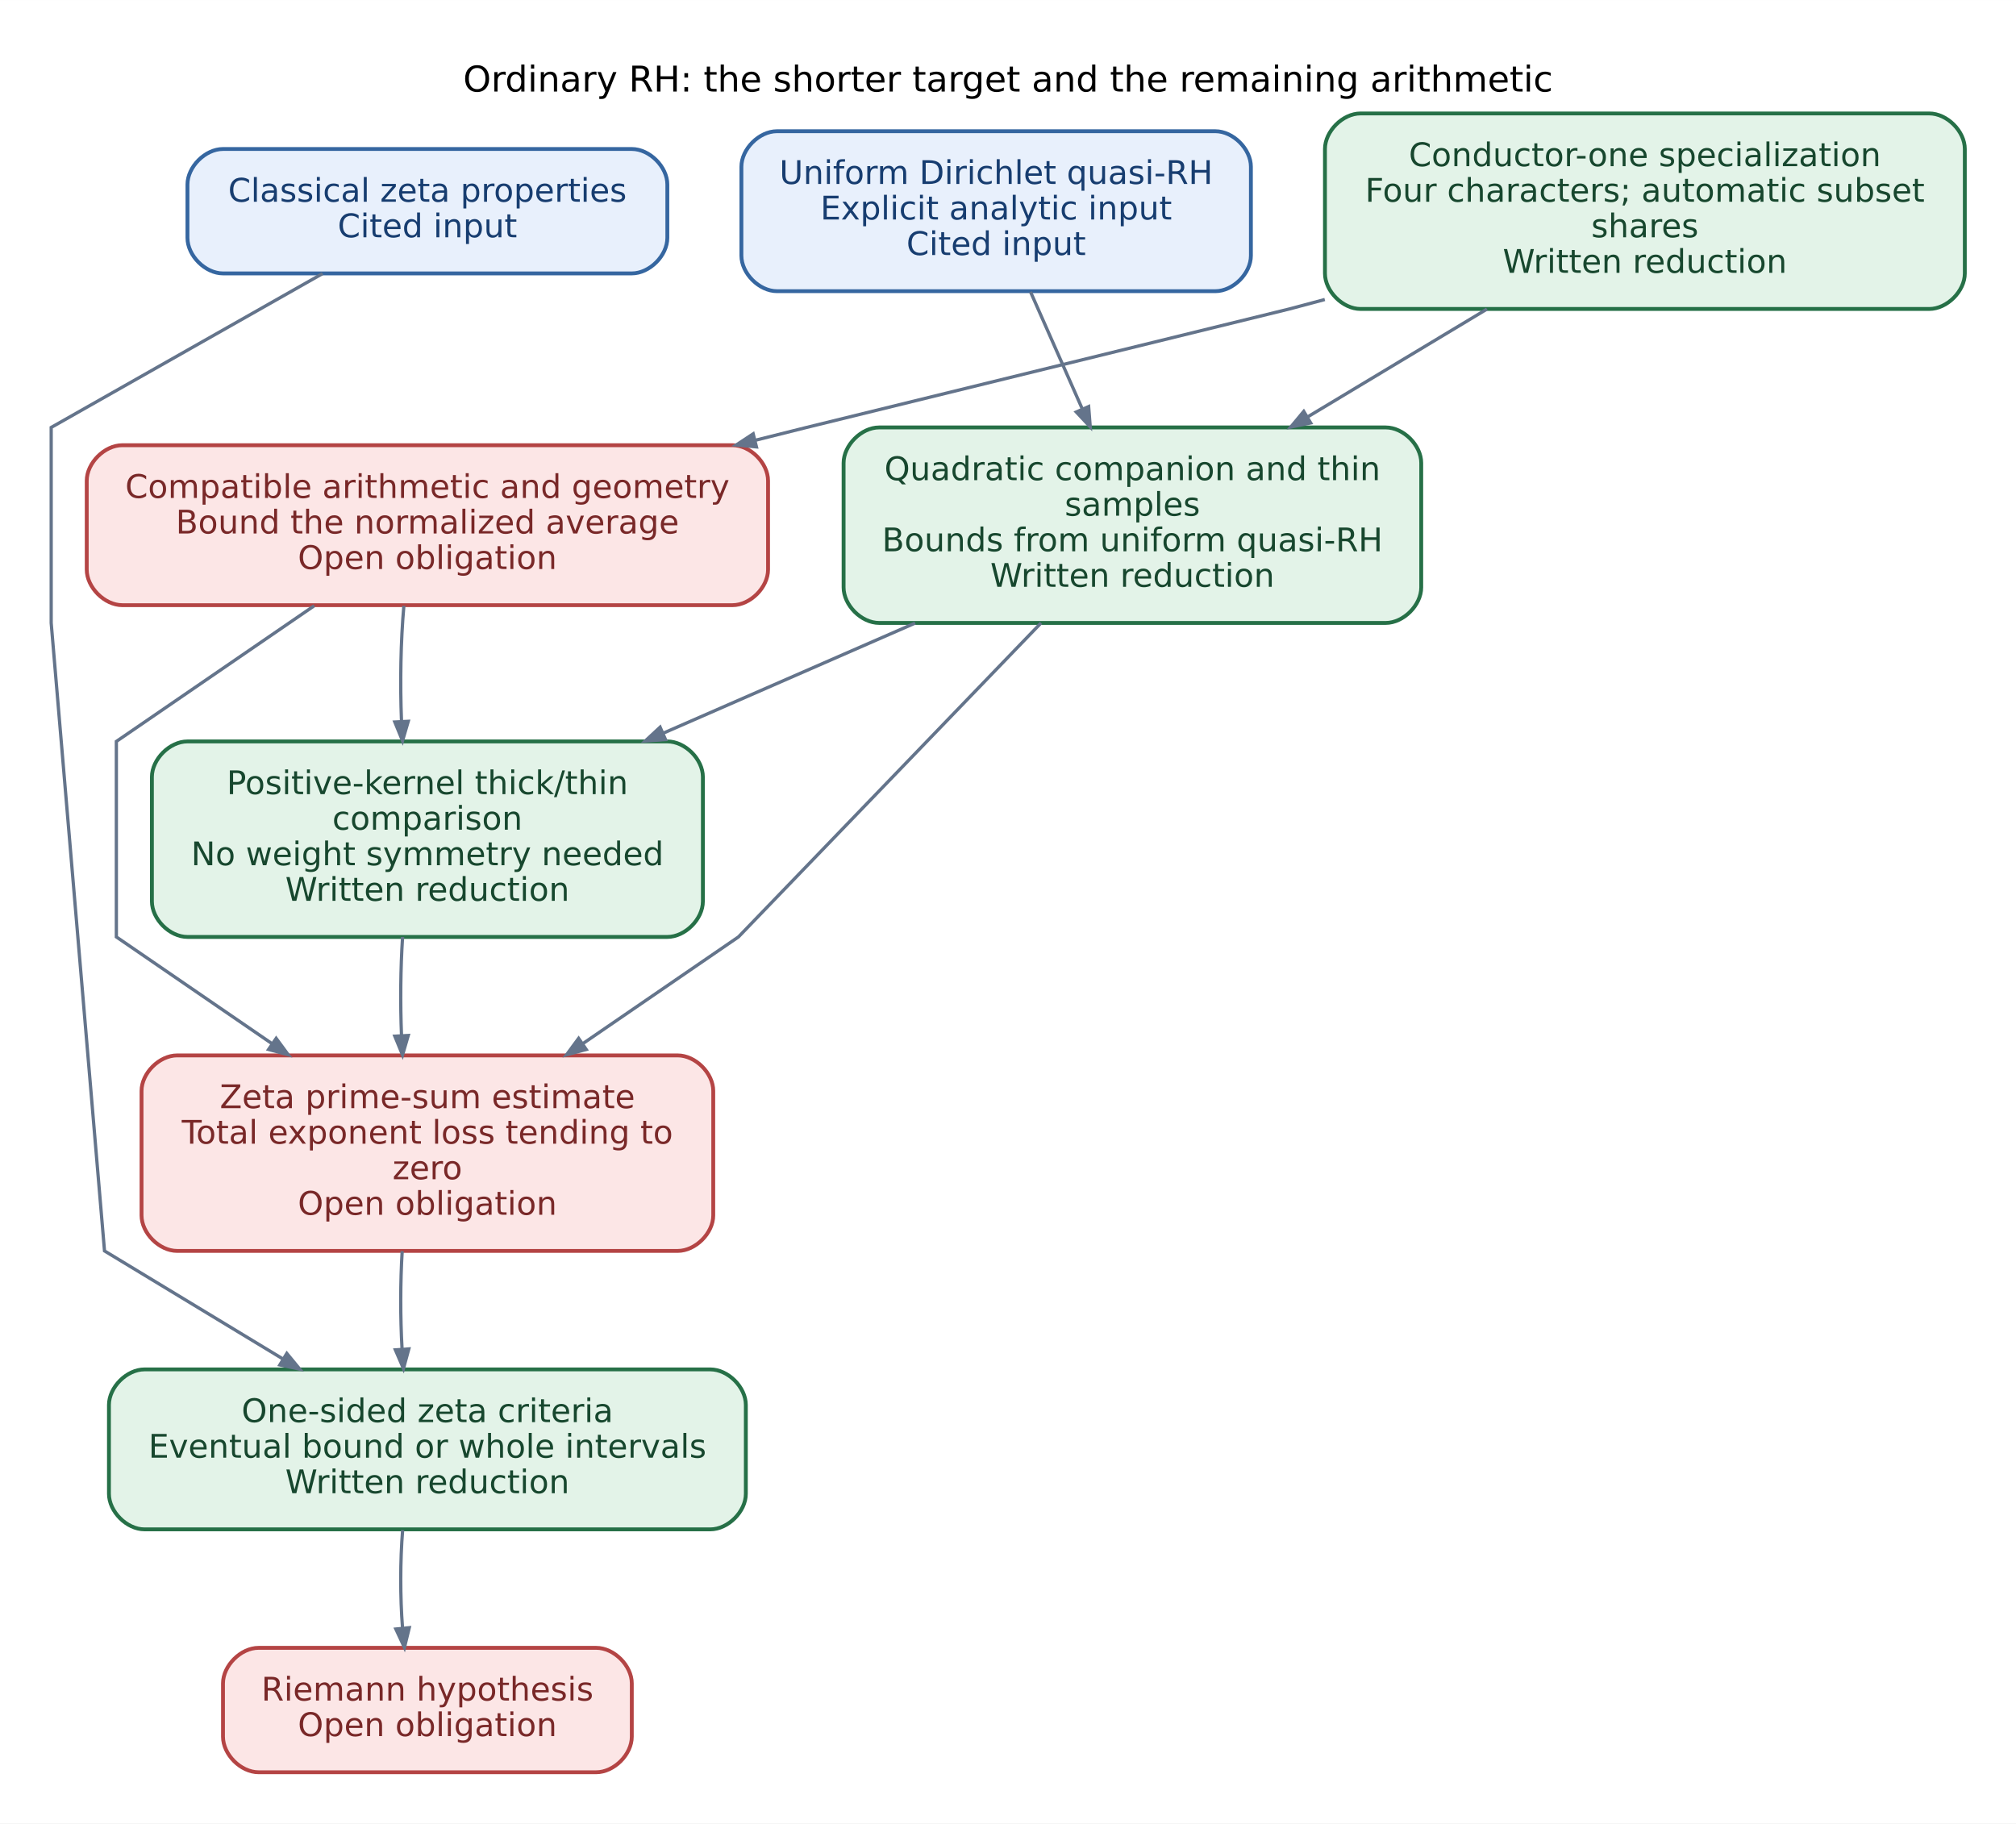
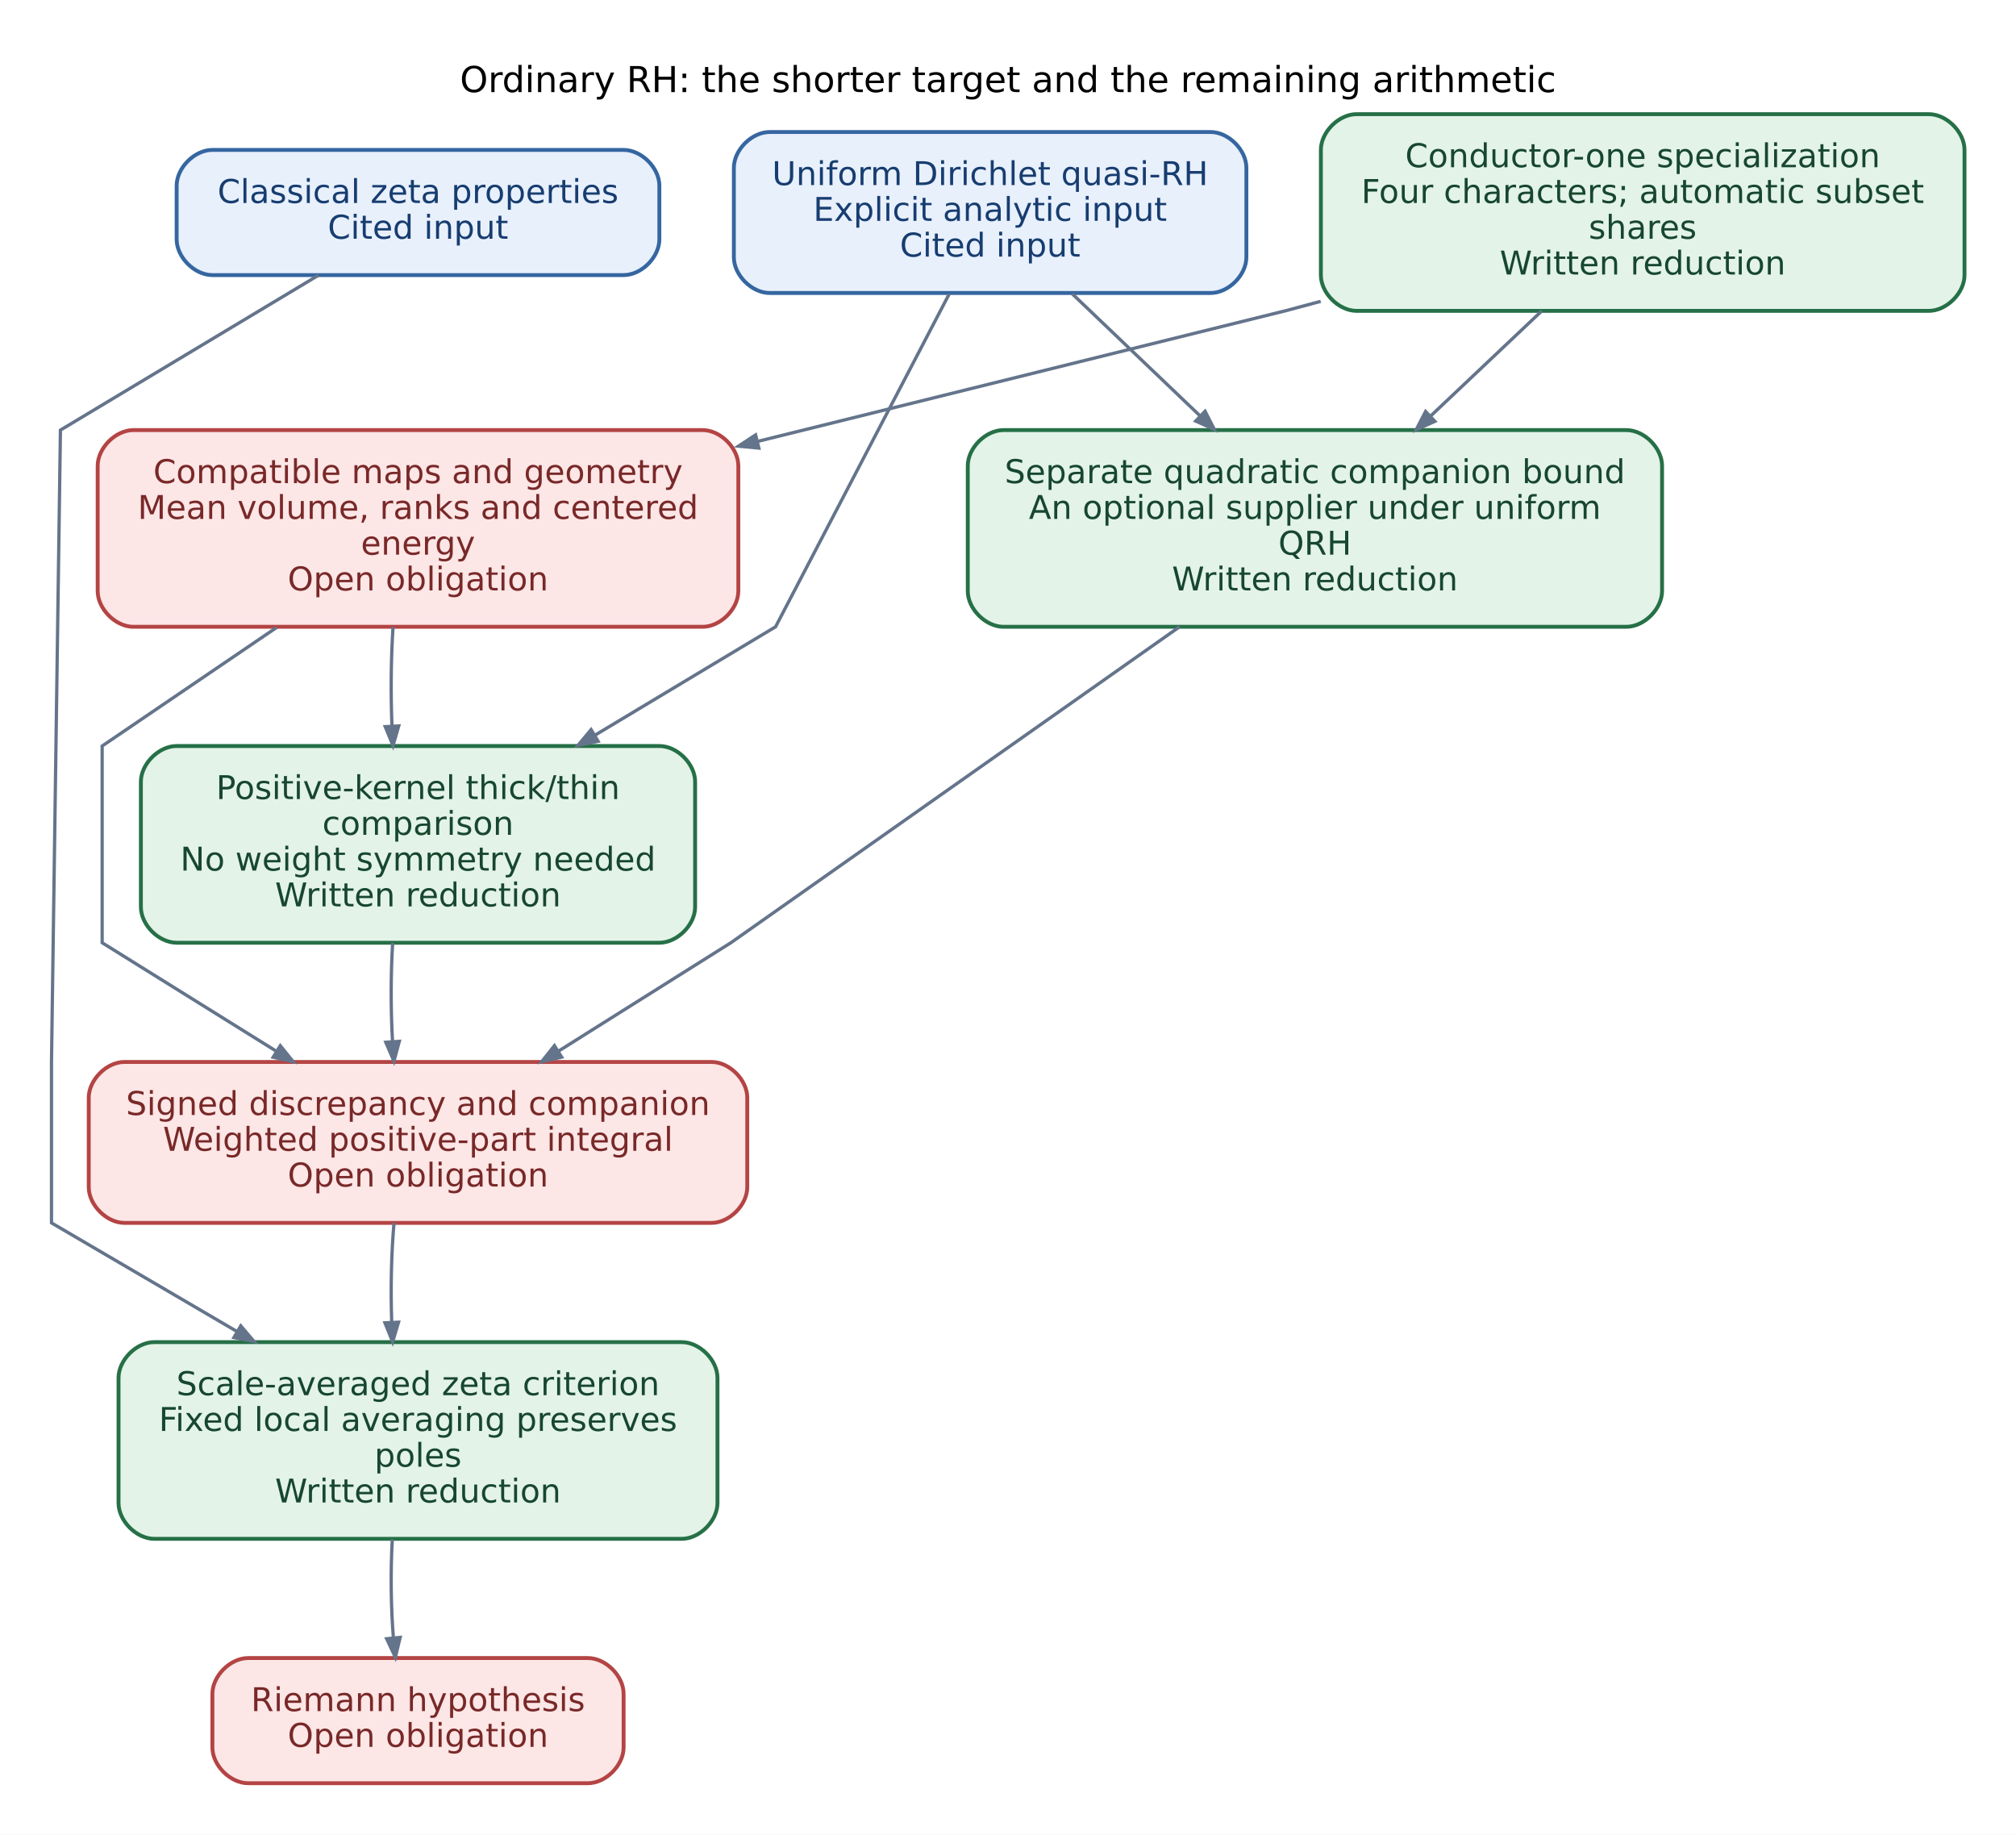
- <svg xmlns="http://www.w3.org/2000/svg" width="681pt" height="616pt" viewBox="0.00 0.00 680.56 615.56">
+ <svg xmlns="http://www.w3.org/2000/svg" width="677pt" height="616pt" viewBox="0.00 0.00 676.56 615.56">
  <g id="graph0" class="graph" transform="scale(1 1) rotate(0) translate(17.28 598.28)">
-     <polygon fill="white" stroke="transparent" points="-17.28,17.28 -17.28,-598.28 663.28,-598.28 663.28,17.28 -17.28,17.28" />
-     <text text-anchor="middle" x="323" y="-567.4" font-family="DejaVu Sans" font-size="12.00">Ordinary RH: the shorter target and the remaining arithmetic</text>
+     <polygon fill="white" stroke="transparent" points="-17.28,17.28 -17.28,-598.28 659.28,-598.28 659.28,17.28 -17.28,17.28" />
+     <text text-anchor="middle" x="321" y="-567.4" font-family="DejaVu Sans" font-size="12.00">Ordinary RH: the shorter target and the remaining arithmetic</text>
    <g id="node1" class="node">
-       <path fill="#e8f0fc" stroke="#3566a0" stroke-width="1.3" d="M196,-548C196,-548 58,-548 58,-548 52,-548 46,-542 46,-536 46,-536 46,-518 46,-518 46,-512 52,-506 58,-506 58,-506 196,-506 196,-506 202,-506 208,-512 208,-518 208,-518 208,-536 208,-536 208,-542 202,-548 196,-548" />
-       <text text-anchor="middle" x="127" y="-530.2" font-family="DejaVu Sans" font-size="11.00" fill="#173d70">Classical zeta properties</text>
-       <text text-anchor="middle" x="127" y="-518.2" font-family="DejaVu Sans" font-size="11.00" fill="#173d70">Cited input</text>
+       <path fill="#e8f0fc" stroke="#3566a0" stroke-width="1.3" d="M192,-548C192,-548 54,-548 54,-548 48,-548 42,-542 42,-536 42,-536 42,-518 42,-518 42,-512 48,-506 54,-506 54,-506 192,-506 192,-506 198,-506 204,-512 204,-518 204,-518 204,-536 204,-536 204,-542 198,-548 192,-548" />
+       <text text-anchor="middle" x="123" y="-530.2" font-family="DejaVu Sans" font-size="11.00" fill="#173d70">Classical zeta properties</text>
+       <text text-anchor="middle" x="123" y="-518.2" font-family="DejaVu Sans" font-size="11.00" fill="#173d70">Cited input</text>
    </g>
    <g id="node2" class="node">
-       <path fill="#e8f0fc" stroke="#3566a0" stroke-width="1.3" d="M393,-554C393,-554 245,-554 245,-554 239,-554 233,-548 233,-542 233,-542 233,-512 233,-512 233,-506 239,-500 245,-500 245,-500 393,-500 393,-500 399,-500 405,-506 405,-512 405,-512 405,-542 405,-542 405,-548 399,-554 393,-554" />
-       <text text-anchor="middle" x="319" y="-536.2" font-family="DejaVu Sans" font-size="11.00" fill="#173d70">Uniform Dirichlet quasi-RH</text>
-       <text text-anchor="middle" x="319" y="-524.2" font-family="DejaVu Sans" font-size="11.00" fill="#173d70">Explicit analytic input</text>
-       <text text-anchor="middle" x="319" y="-512.2" font-family="DejaVu Sans" font-size="11.00" fill="#173d70">Cited input</text>
+       <path fill="#e8f0fc" stroke="#3566a0" stroke-width="1.3" d="M389,-554C389,-554 241,-554 241,-554 235,-554 229,-548 229,-542 229,-542 229,-512 229,-512 229,-506 235,-500 241,-500 241,-500 389,-500 389,-500 395,-500 401,-506 401,-512 401,-512 401,-542 401,-542 401,-548 395,-554 389,-554" />
+       <text text-anchor="middle" x="315" y="-536.2" font-family="DejaVu Sans" font-size="11.00" fill="#173d70">Uniform Dirichlet quasi-RH</text>
+       <text text-anchor="middle" x="315" y="-524.2" font-family="DejaVu Sans" font-size="11.00" fill="#173d70">Explicit analytic input</text>
+       <text text-anchor="middle" x="315" y="-512.2" font-family="DejaVu Sans" font-size="11.00" fill="#173d70">Cited input</text>
    </g>
    <g id="node4" class="node">
-       <path fill="#fce6e6" stroke="#b44444" stroke-width="1.3" d="M230,-448C230,-448 24,-448 24,-448 18,-448 12,-442 12,-436 12,-436 12,-406 12,-406 12,-400 18,-394 24,-394 24,-394 230,-394 230,-394 236,-394 242,-400 242,-406 242,-406 242,-436 242,-436 242,-442 236,-448 230,-448" />
-       <text text-anchor="middle" x="127" y="-430.2" font-family="DejaVu Sans" font-size="11.00" fill="#792828">Compatible arithmetic and geometry</text>
-       <text text-anchor="middle" x="127" y="-418.2" font-family="DejaVu Sans" font-size="11.00" fill="#792828">Bound the normalized average</text>
-       <text text-anchor="middle" x="127" y="-406.2" font-family="DejaVu Sans" font-size="11.00" fill="#792828">Open obligation</text>
+       <path fill="#fce6e6" stroke="#b44444" stroke-width="1.3" d="M218.5,-454C218.5,-454 27.5,-454 27.5,-454 21.5,-454 15.5,-448 15.5,-442 15.5,-442 15.5,-400 15.5,-400 15.5,-394 21.5,-388 27.5,-388 27.5,-388 218.5,-388 218.5,-388 224.5,-388 230.5,-394 230.5,-400 230.5,-400 230.5,-442 230.5,-442 230.5,-448 224.5,-454 218.5,-454" />
+       <text text-anchor="middle" x="123" y="-436.2" font-family="DejaVu Sans" font-size="11.00" fill="#792828">Compatible maps and geometry</text>
+       <text text-anchor="middle" x="123" y="-424.2" font-family="DejaVu Sans" font-size="11.00" fill="#792828">Mean volume, ranks and centered</text>
+       <text text-anchor="middle" x="123" y="-412.2" font-family="DejaVu Sans" font-size="11.00" fill="#792828">energy</text>
+       <text text-anchor="middle" x="123" y="-400.2" font-family="DejaVu Sans" font-size="11.00" fill="#792828">Open obligation</text>
    </g>
    <g id="node8" class="node">
-       <path fill="#e3f3e8" stroke="#267047" stroke-width="1.3" d="M222.5,-136C222.5,-136 31.5,-136 31.5,-136 25.5,-136 19.5,-130 19.5,-124 19.5,-124 19.5,-94 19.5,-94 19.5,-88 25.5,-82 31.5,-82 31.5,-82 222.5,-82 222.5,-82 228.5,-82 234.5,-88 234.5,-94 234.5,-94 234.5,-124 234.5,-124 234.5,-130 228.5,-136 222.5,-136" />
-       <text text-anchor="middle" x="127" y="-118.2" font-family="DejaVu Sans" font-size="11.00" fill="#17472e">One-sided zeta criteria</text>
-       <text text-anchor="middle" x="127" y="-106.2" font-family="DejaVu Sans" font-size="11.00" fill="#17472e">Eventual bound or whole intervals</text>
-       <text text-anchor="middle" x="127" y="-94.2" font-family="DejaVu Sans" font-size="11.00" fill="#17472e">Written reduction</text>
+       <path fill="#e3f3e8" stroke="#267047" stroke-width="1.3" d="M211.5,-148C211.5,-148 34.5,-148 34.5,-148 28.5,-148 22.5,-142 22.5,-136 22.5,-136 22.5,-94 22.5,-94 22.5,-88 28.5,-82 34.5,-82 34.5,-82 211.5,-82 211.5,-82 217.5,-82 223.5,-88 223.5,-94 223.5,-94 223.5,-136 223.5,-136 223.5,-142 217.5,-148 211.5,-148" />
+       <text text-anchor="middle" x="123" y="-130.2" font-family="DejaVu Sans" font-size="11.00" fill="#17472e">Scale-averaged zeta criterion</text>
+       <text text-anchor="middle" x="123" y="-118.2" font-family="DejaVu Sans" font-size="11.00" fill="#17472e">Fixed local averaging preserves</text>
+       <text text-anchor="middle" x="123" y="-106.2" font-family="DejaVu Sans" font-size="11.00" fill="#17472e">poles</text>
+       <text text-anchor="middle" x="123" y="-94.2" font-family="DejaVu Sans" font-size="11.00" fill="#17472e">Written reduction</text>
+     </g>
+     <g id="edge9" class="edge">
+       <path fill="none" stroke="#64748b" stroke-width="1.1" d="M89.57,-505.94C54.07,-484.64 3,-454 3,-454 3,-454 0,-242 0,-242 0,-242 0,-188 0,-188 0,-188 31.22,-169.73 62.2,-151.59" />
+       <polygon fill="#64748b" stroke="#64748b" stroke-width="1.1" points="63.52,-153.46 67.98,-148.21 61.22,-149.53 63.52,-153.46" />
+     </g>
+     <g id="node3" class="node">
+       <path fill="#e3f3e8" stroke="#267047" stroke-width="1.3" d="M630,-560C630,-560 438,-560 438,-560 432,-560 426,-554 426,-548 426,-548 426,-506 426,-506 426,-500 432,-494 438,-494 438,-494 630,-494 630,-494 636,-494 642,-500 642,-506 642,-506 642,-548 642,-548 642,-554 636,-560 630,-560" />
+       <text text-anchor="middle" x="534" y="-542.2" font-family="DejaVu Sans" font-size="11.00" fill="#17472e">Conductor-one specialization</text>
+       <text text-anchor="middle" x="534" y="-530.2" font-family="DejaVu Sans" font-size="11.00" fill="#17472e">Four characters; automatic subset</text>
+       <text text-anchor="middle" x="534" y="-518.2" font-family="DejaVu Sans" font-size="11.00" fill="#17472e">shares</text>
+       <text text-anchor="middle" x="534" y="-506.2" font-family="DejaVu Sans" font-size="11.00" fill="#17472e">Written reduction</text>
+     </g>
+     <g id="node5" class="node">
+       <path fill="#e3f3e8" stroke="#267047" stroke-width="1.3" d="M204,-348C204,-348 42,-348 42,-348 36,-348 30,-342 30,-336 30,-336 30,-294 30,-294 30,-288 36,-282 42,-282 42,-282 204,-282 204,-282 210,-282 216,-288 216,-294 216,-294 216,-336 216,-336 216,-342 210,-348 204,-348" />
+       <text text-anchor="middle" x="123" y="-330.2" font-family="DejaVu Sans" font-size="11.00" fill="#17472e">Positive-kernel thick/thin</text>
+       <text text-anchor="middle" x="123" y="-318.2" font-family="DejaVu Sans" font-size="11.00" fill="#17472e">comparison</text>
+       <text text-anchor="middle" x="123" y="-306.2" font-family="DejaVu Sans" font-size="11.00" fill="#17472e">No weight symmetry needed</text>
+       <text text-anchor="middle" x="123" y="-294.2" font-family="DejaVu Sans" font-size="11.00" fill="#17472e">Written reduction</text>
+     </g>
+     <g id="edge11" class="edge">
+       <path fill="none" stroke="#64748b" stroke-width="1.1" d="M301.29,-499.72C280.4,-459.68 243,-388 243,-388 243,-388 212.54,-369.73 182.32,-351.59" />
+       <polygon fill="#64748b" stroke="#64748b" stroke-width="1.1" points="183.43,-349.6 176.68,-348.21 181.09,-353.5 183.43,-349.6" />
+     </g>
+     <g id="node6" class="node">
+       <path fill="#e3f3e8" stroke="#267047" stroke-width="1.3" d="M528.5,-454C528.5,-454 319.5,-454 319.5,-454 313.5,-454 307.5,-448 307.5,-442 307.5,-442 307.5,-400 307.5,-400 307.5,-394 313.5,-388 319.5,-388 319.5,-388 528.5,-388 528.5,-388 534.5,-388 540.5,-394 540.5,-400 540.5,-400 540.5,-442 540.5,-442 540.5,-448 534.5,-454 528.5,-454" />
+       <text text-anchor="middle" x="424" y="-436.2" font-family="DejaVu Sans" font-size="11.00" fill="#17472e">Separate quadratic companion bound</text>
+       <text text-anchor="middle" x="424" y="-424.2" font-family="DejaVu Sans" font-size="11.00" fill="#17472e">An optional supplier under uniform</text>
+       <text text-anchor="middle" x="424" y="-412.2" font-family="DejaVu Sans" font-size="11.00" fill="#17472e">QRH</text>
+       <text text-anchor="middle" x="424" y="-400.2" font-family="DejaVu Sans" font-size="11.00" fill="#17472e">Written reduction</text>
+     </g>
+     <g id="edge3" class="edge">
+       <path fill="none" stroke="#64748b" stroke-width="1.1" d="M342.51,-499.76C355.54,-487.32 371.32,-472.26 385.52,-458.71" />
+       <polygon fill="#64748b" stroke="#64748b" stroke-width="1.1" points="387.14,-460.32 390.27,-454.19 383.99,-457.03 387.14,-460.32" />
+     </g>
+     <g id="edge1" class="edge">
+       <path fill="none" stroke="#64748b" stroke-width="1.1" d="M425.94,-497.19C418.58,-495.22 414,-494 414,-494 414,-494 318.47,-470.36 236.88,-450.18" />
+       <polygon fill="#64748b" stroke="#64748b" stroke-width="1.1" points="237.39,-447.96 230.53,-448.61 236.29,-452.38 237.39,-447.96" />
+     </g>
+     <g id="edge2" class="edge">
+       <path fill="none" stroke="#64748b" stroke-width="1.1" d="M500.1,-493.95C488.28,-482.78 474.94,-470.16 462.76,-458.65" />
+       <polygon fill="#64748b" stroke="#64748b" stroke-width="1.1" points="464.26,-456.94 457.98,-454.13 461.14,-460.24 464.26,-456.94" />
+     </g>
+     <g id="edge4" class="edge">
+       <path fill="none" stroke="#64748b" stroke-width="1.1" d="M114.62,-387.95C113.94,-377.47 113.82,-365.72 114.26,-354.8" />
+       <polygon fill="#64748b" stroke="#64748b" stroke-width="1.1" points="116.54,-354.74 114.61,-348.13 112,-354.5 116.54,-354.74" />
+     </g>
+     <g id="node7" class="node">
+       <path fill="#fce6e6" stroke="#b44444" stroke-width="1.3" d="M221.5,-242C221.5,-242 24.5,-242 24.5,-242 18.5,-242 12.5,-236 12.5,-230 12.5,-230 12.5,-200 12.5,-200 12.5,-194 18.5,-188 24.5,-188 24.5,-188 221.5,-188 221.5,-188 227.5,-188 233.5,-194 233.5,-200 233.5,-200 233.5,-230 233.5,-230 233.5,-236 227.5,-242 221.5,-242" />
+       <text text-anchor="middle" x="123" y="-224.2" font-family="DejaVu Sans" font-size="11.00" fill="#792828">Signed discrepancy and companion</text>
+       <text text-anchor="middle" x="123" y="-212.2" font-family="DejaVu Sans" font-size="11.00" fill="#792828">Weighted positive-part integral</text>
+       <text text-anchor="middle" x="123" y="-200.2" font-family="DejaVu Sans" font-size="11.00" fill="#792828">Open obligation</text>
+     </g>
+     <g id="edge5" class="edge">
+       <path fill="none" stroke="#64748b" stroke-width="1.1" d="M75.58,-387.79C47.36,-368.62 17,-348 17,-348 17,-348 17,-282 17,-282 17,-282 47.3,-263.13 75.5,-245.57" />
+       <polygon fill="#64748b" stroke="#64748b" stroke-width="1.1" points="76.79,-247.45 81.11,-242.08 74.39,-243.59 76.79,-247.45" />
+     </g>
+     <g id="edge6" class="edge">
+       <path fill="none" stroke="#64748b" stroke-width="1.1" d="M114.49,-281.91C113.85,-271.38 113.84,-259.66 114.44,-249.06" />
+       <polygon fill="#64748b" stroke="#64748b" stroke-width="1.1" points="116.73,-248.92 114.92,-242.27 112.19,-248.6 116.73,-248.92" />
+     </g>
+     <g id="edge7" class="edge">
+       <path fill="none" stroke="#64748b" stroke-width="1.1" d="M378.54,-387.99C320.64,-347.23 228,-282 228,-282 228,-282 197.98,-263.13 170.05,-245.57" />
+       <polygon fill="#64748b" stroke="#64748b" stroke-width="1.1" points="171.21,-243.62 164.5,-242.08 168.79,-247.47 171.21,-243.62" />
+     </g>
+     <g id="edge8" class="edge">
+       <path fill="none" stroke="#64748b" stroke-width="1.1" d="M114.95,-188C114.05,-177.85 113.79,-166.01 114.17,-154.89" />
+       <polygon fill="#64748b" stroke="#64748b" stroke-width="1.1" points="116.46,-154.68 114.49,-148.08 111.91,-154.47 116.46,-154.68" />
+     </g>
+     <g id="node9" class="node">
+       <path fill="#fce6e6" stroke="#b44444" stroke-width="1.3" d="M180,-42C180,-42 66,-42 66,-42 60,-42 54,-36 54,-30 54,-30 54,-12 54,-12 54,-6 60,0 66,0 66,0 180,0 180,0 186,0 192,-6 192,-12 192,-12 192,-30 192,-30 192,-36 186,-42 180,-42" />
+       <text text-anchor="middle" x="123" y="-24.2" font-family="DejaVu Sans" font-size="11.00" fill="#792828">Riemann hypothesis</text>
+       <text text-anchor="middle" x="123" y="-12.2" font-family="DejaVu Sans" font-size="11.00" fill="#792828">Open obligation</text>
    </g>
    <g id="edge10" class="edge">
-       <path fill="none" stroke="#64748b" stroke-width="1.1" d="M91.62,-505.94C54.05,-484.64 0,-454 0,-454 0,-454 0,-388 0,-388 0,-388 18,-176 18,-176 18,-176 49.16,-157.13 78.16,-139.57" />
-       <polygon fill="#64748b" stroke="#64748b" stroke-width="1.1" points="79.54,-141.4 83.92,-136.08 77.18,-137.51 79.54,-141.4" />
-     </g>
-     <g id="node3" class="node">
-       <path fill="#e3f3e8" stroke="#267047" stroke-width="1.3" d="M634,-560C634,-560 442,-560 442,-560 436,-560 430,-554 430,-548 430,-548 430,-506 430,-506 430,-500 436,-494 442,-494 442,-494 634,-494 634,-494 640,-494 646,-500 646,-506 646,-506 646,-548 646,-548 646,-554 640,-560 634,-560" />
-       <text text-anchor="middle" x="538" y="-542.2" font-family="DejaVu Sans" font-size="11.00" fill="#17472e">Conductor-one specialization</text>
-       <text text-anchor="middle" x="538" y="-530.2" font-family="DejaVu Sans" font-size="11.00" fill="#17472e">Four characters; automatic subset</text>
-       <text text-anchor="middle" x="538" y="-518.2" font-family="DejaVu Sans" font-size="11.00" fill="#17472e">shares</text>
-       <text text-anchor="middle" x="538" y="-506.2" font-family="DejaVu Sans" font-size="11.00" fill="#17472e">Written reduction</text>
-     </g>
-     <g id="node6" class="node">
-       <path fill="#e3f3e8" stroke="#267047" stroke-width="1.3" d="M450.5,-454C450.5,-454 279.5,-454 279.5,-454 273.5,-454 267.5,-448 267.5,-442 267.5,-442 267.5,-400 267.5,-400 267.5,-394 273.5,-388 279.5,-388 279.5,-388 450.5,-388 450.5,-388 456.5,-388 462.5,-394 462.5,-400 462.5,-400 462.5,-442 462.5,-442 462.5,-448 456.5,-454 450.5,-454" />
-       <text text-anchor="middle" x="365" y="-436.2" font-family="DejaVu Sans" font-size="11.00" fill="#17472e">Quadratic companion and thin</text>
-       <text text-anchor="middle" x="365" y="-424.2" font-family="DejaVu Sans" font-size="11.00" fill="#17472e">samples</text>
-       <text text-anchor="middle" x="365" y="-412.2" font-family="DejaVu Sans" font-size="11.00" fill="#17472e">Bounds from uniform quasi-RH</text>
-       <text text-anchor="middle" x="365" y="-400.2" font-family="DejaVu Sans" font-size="11.00" fill="#17472e">Written reduction</text>
-     </g>
-     <g id="edge3" class="edge">
-       <path fill="none" stroke="#64748b" stroke-width="1.1" d="M330.61,-499.76C335.92,-487.75 342.31,-473.3 348.13,-460.13" />
-       <polygon fill="#64748b" stroke="#64748b" stroke-width="1.1" points="350.22,-461.05 350.76,-454.19 346.05,-459.21 350.22,-461.05" />
-     </g>
-     <g id="edge1" class="edge">
-       <path fill="none" stroke="#64748b" stroke-width="1.1" d="M429.94,-497.19C422.58,-495.22 418,-494 418,-494 418,-494 255,-454 255,-454 255,-454 248.22,-452.3 237.77,-449.69" />
-       <polygon fill="#64748b" stroke="#64748b" stroke-width="1.1" points="238.08,-447.43 231.22,-448.06 236.98,-451.84 238.08,-447.43" />
-     </g>
-     <g id="edge2" class="edge">
-       <path fill="none" stroke="#64748b" stroke-width="1.1" d="M484.68,-493.95C465.53,-482.43 443.81,-469.38 424.19,-457.58" />
-       <polygon fill="#64748b" stroke="#64748b" stroke-width="1.1" points="425.18,-455.52 418.44,-454.13 422.84,-459.42 425.18,-455.52" />
-     </g>
-     <g id="node5" class="node">
-       <path fill="#e3f3e8" stroke="#267047" stroke-width="1.3" d="M208,-348C208,-348 46,-348 46,-348 40,-348 34,-342 34,-336 34,-336 34,-294 34,-294 34,-288 40,-282 46,-282 46,-282 208,-282 208,-282 214,-282 220,-288 220,-294 220,-294 220,-336 220,-336 220,-342 214,-348 208,-348" />
-       <text text-anchor="middle" x="127" y="-330.2" font-family="DejaVu Sans" font-size="11.00" fill="#17472e">Positive-kernel thick/thin</text>
-       <text text-anchor="middle" x="127" y="-318.2" font-family="DejaVu Sans" font-size="11.00" fill="#17472e">comparison</text>
-       <text text-anchor="middle" x="127" y="-306.2" font-family="DejaVu Sans" font-size="11.00" fill="#17472e">No weight symmetry needed</text>
-       <text text-anchor="middle" x="127" y="-294.2" font-family="DejaVu Sans" font-size="11.00" fill="#17472e">Written reduction</text>
-     </g>
-     <g id="edge4" class="edge">
-       <path fill="none" stroke="#64748b" stroke-width="1.1" d="M119.06,-393.76C118,-381.97 117.74,-367.82 118.26,-354.85" />
-       <polygon fill="#64748b" stroke="#64748b" stroke-width="1.1" points="120.54,-354.79 118.61,-348.19 116,-354.56 120.54,-354.79" />
-     </g>
-     <g id="node7" class="node">
-       <path fill="#fce6e6" stroke="#b44444" stroke-width="1.3" d="M211.5,-242C211.5,-242 42.5,-242 42.5,-242 36.5,-242 30.5,-236 30.5,-230 30.5,-230 30.5,-188 30.5,-188 30.5,-182 36.5,-176 42.5,-176 42.5,-176 211.5,-176 211.5,-176 217.5,-176 223.5,-182 223.5,-188 223.5,-188 223.5,-230 223.5,-230 223.5,-236 217.5,-242 211.5,-242" />
-       <text text-anchor="middle" x="127" y="-224.2" font-family="DejaVu Sans" font-size="11.00" fill="#792828">Zeta prime-sum estimate</text>
-       <text text-anchor="middle" x="127" y="-212.2" font-family="DejaVu Sans" font-size="11.00" fill="#792828">Total exponent loss tending to</text>
-       <text text-anchor="middle" x="127" y="-200.2" font-family="DejaVu Sans" font-size="11.00" fill="#792828">zero</text>
-       <text text-anchor="middle" x="127" y="-188.2" font-family="DejaVu Sans" font-size="11.00" fill="#792828">Open obligation</text>
-     </g>
-     <g id="edge6" class="edge">
-       <path fill="none" stroke="#64748b" stroke-width="1.1" d="M88.8,-393.8C58.77,-373.22 22,-348 22,-348 22,-348 22,-282 22,-282 22,-282 48.21,-264.03 74.44,-246.04" />
-       <polygon fill="#64748b" stroke="#64748b" stroke-width="1.1" points="75.95,-247.76 80.03,-242.21 73.38,-244.01 75.95,-247.76" />
-     </g>
-     <g id="edge7" class="edge">
-       <path fill="none" stroke="#64748b" stroke-width="1.1" d="M118.62,-281.95C117.94,-271.47 117.82,-259.72 118.26,-248.8" />
-       <polygon fill="#64748b" stroke="#64748b" stroke-width="1.1" points="120.54,-248.74 118.61,-242.13 116,-248.5 120.54,-248.74" />
-     </g>
-     <g id="edge5" class="edge">
-       <path fill="none" stroke="#64748b" stroke-width="1.1" d="M291.65,-387.95C264.73,-376.18 234.14,-362.82 206.69,-350.82" />
-       <polygon fill="#64748b" stroke="#64748b" stroke-width="1.1" points="207.38,-348.64 200.52,-348.13 205.56,-352.81 207.38,-348.64" />
-     </g>
-     <g id="edge8" class="edge">
-       <path fill="none" stroke="#64748b" stroke-width="1.1" d="M334.15,-387.99C294.86,-347.23 232,-282 232,-282 232,-282 205.79,-264.03 179.56,-246.04" />
-       <polygon fill="#64748b" stroke="#64748b" stroke-width="1.1" points="180.62,-244.01 173.97,-242.21 178.05,-247.76 180.62,-244.01" />
-     </g>
-     <g id="edge9" class="edge">
-       <path fill="none" stroke="#64748b" stroke-width="1.1" d="M118.49,-175.91C117.85,-165.38 117.84,-153.66 118.44,-143.06" />
-       <polygon fill="#64748b" stroke="#64748b" stroke-width="1.1" points="120.73,-142.92 118.92,-136.27 116.19,-142.6 120.73,-142.92" />
-     </g>
-     <g id="node9" class="node">
-       <path fill="#fce6e6" stroke="#b44444" stroke-width="1.3" d="M184,-42C184,-42 70,-42 70,-42 64,-42 58,-36 58,-30 58,-30 58,-12 58,-12 58,-6 64,0 70,0 70,0 184,0 184,0 190,0 196,-6 196,-12 196,-12 196,-30 196,-30 196,-36 190,-42 184,-42" />
-       <text text-anchor="middle" x="127" y="-24.2" font-family="DejaVu Sans" font-size="11.00" fill="#792828">Riemann hypothesis</text>
-       <text text-anchor="middle" x="127" y="-12.2" font-family="DejaVu Sans" font-size="11.00" fill="#792828">Open obligation</text>
-     </g>
-     <g id="edge11" class="edge">
-       <path fill="none" stroke="#64748b" stroke-width="1.1" d="M118.64,-81.73C117.8,-71.28 117.79,-59.26 118.6,-48.76" />
-       <polygon fill="#64748b" stroke="#64748b" stroke-width="1.1" points="120.88,-48.8 119.25,-42.11 116.35,-48.35 120.88,-48.8" />
+       <path fill="none" stroke="#64748b" stroke-width="1.1" d="M114.37,-81.82C113.77,-71.03 113.9,-59.11 114.74,-48.77" />
+       <polygon fill="#64748b" stroke="#64748b" stroke-width="1.1" points="117.01,-48.93 115.4,-42.24 112.48,-48.48 117.01,-48.93" />
    </g>
  </g>
</svg>
